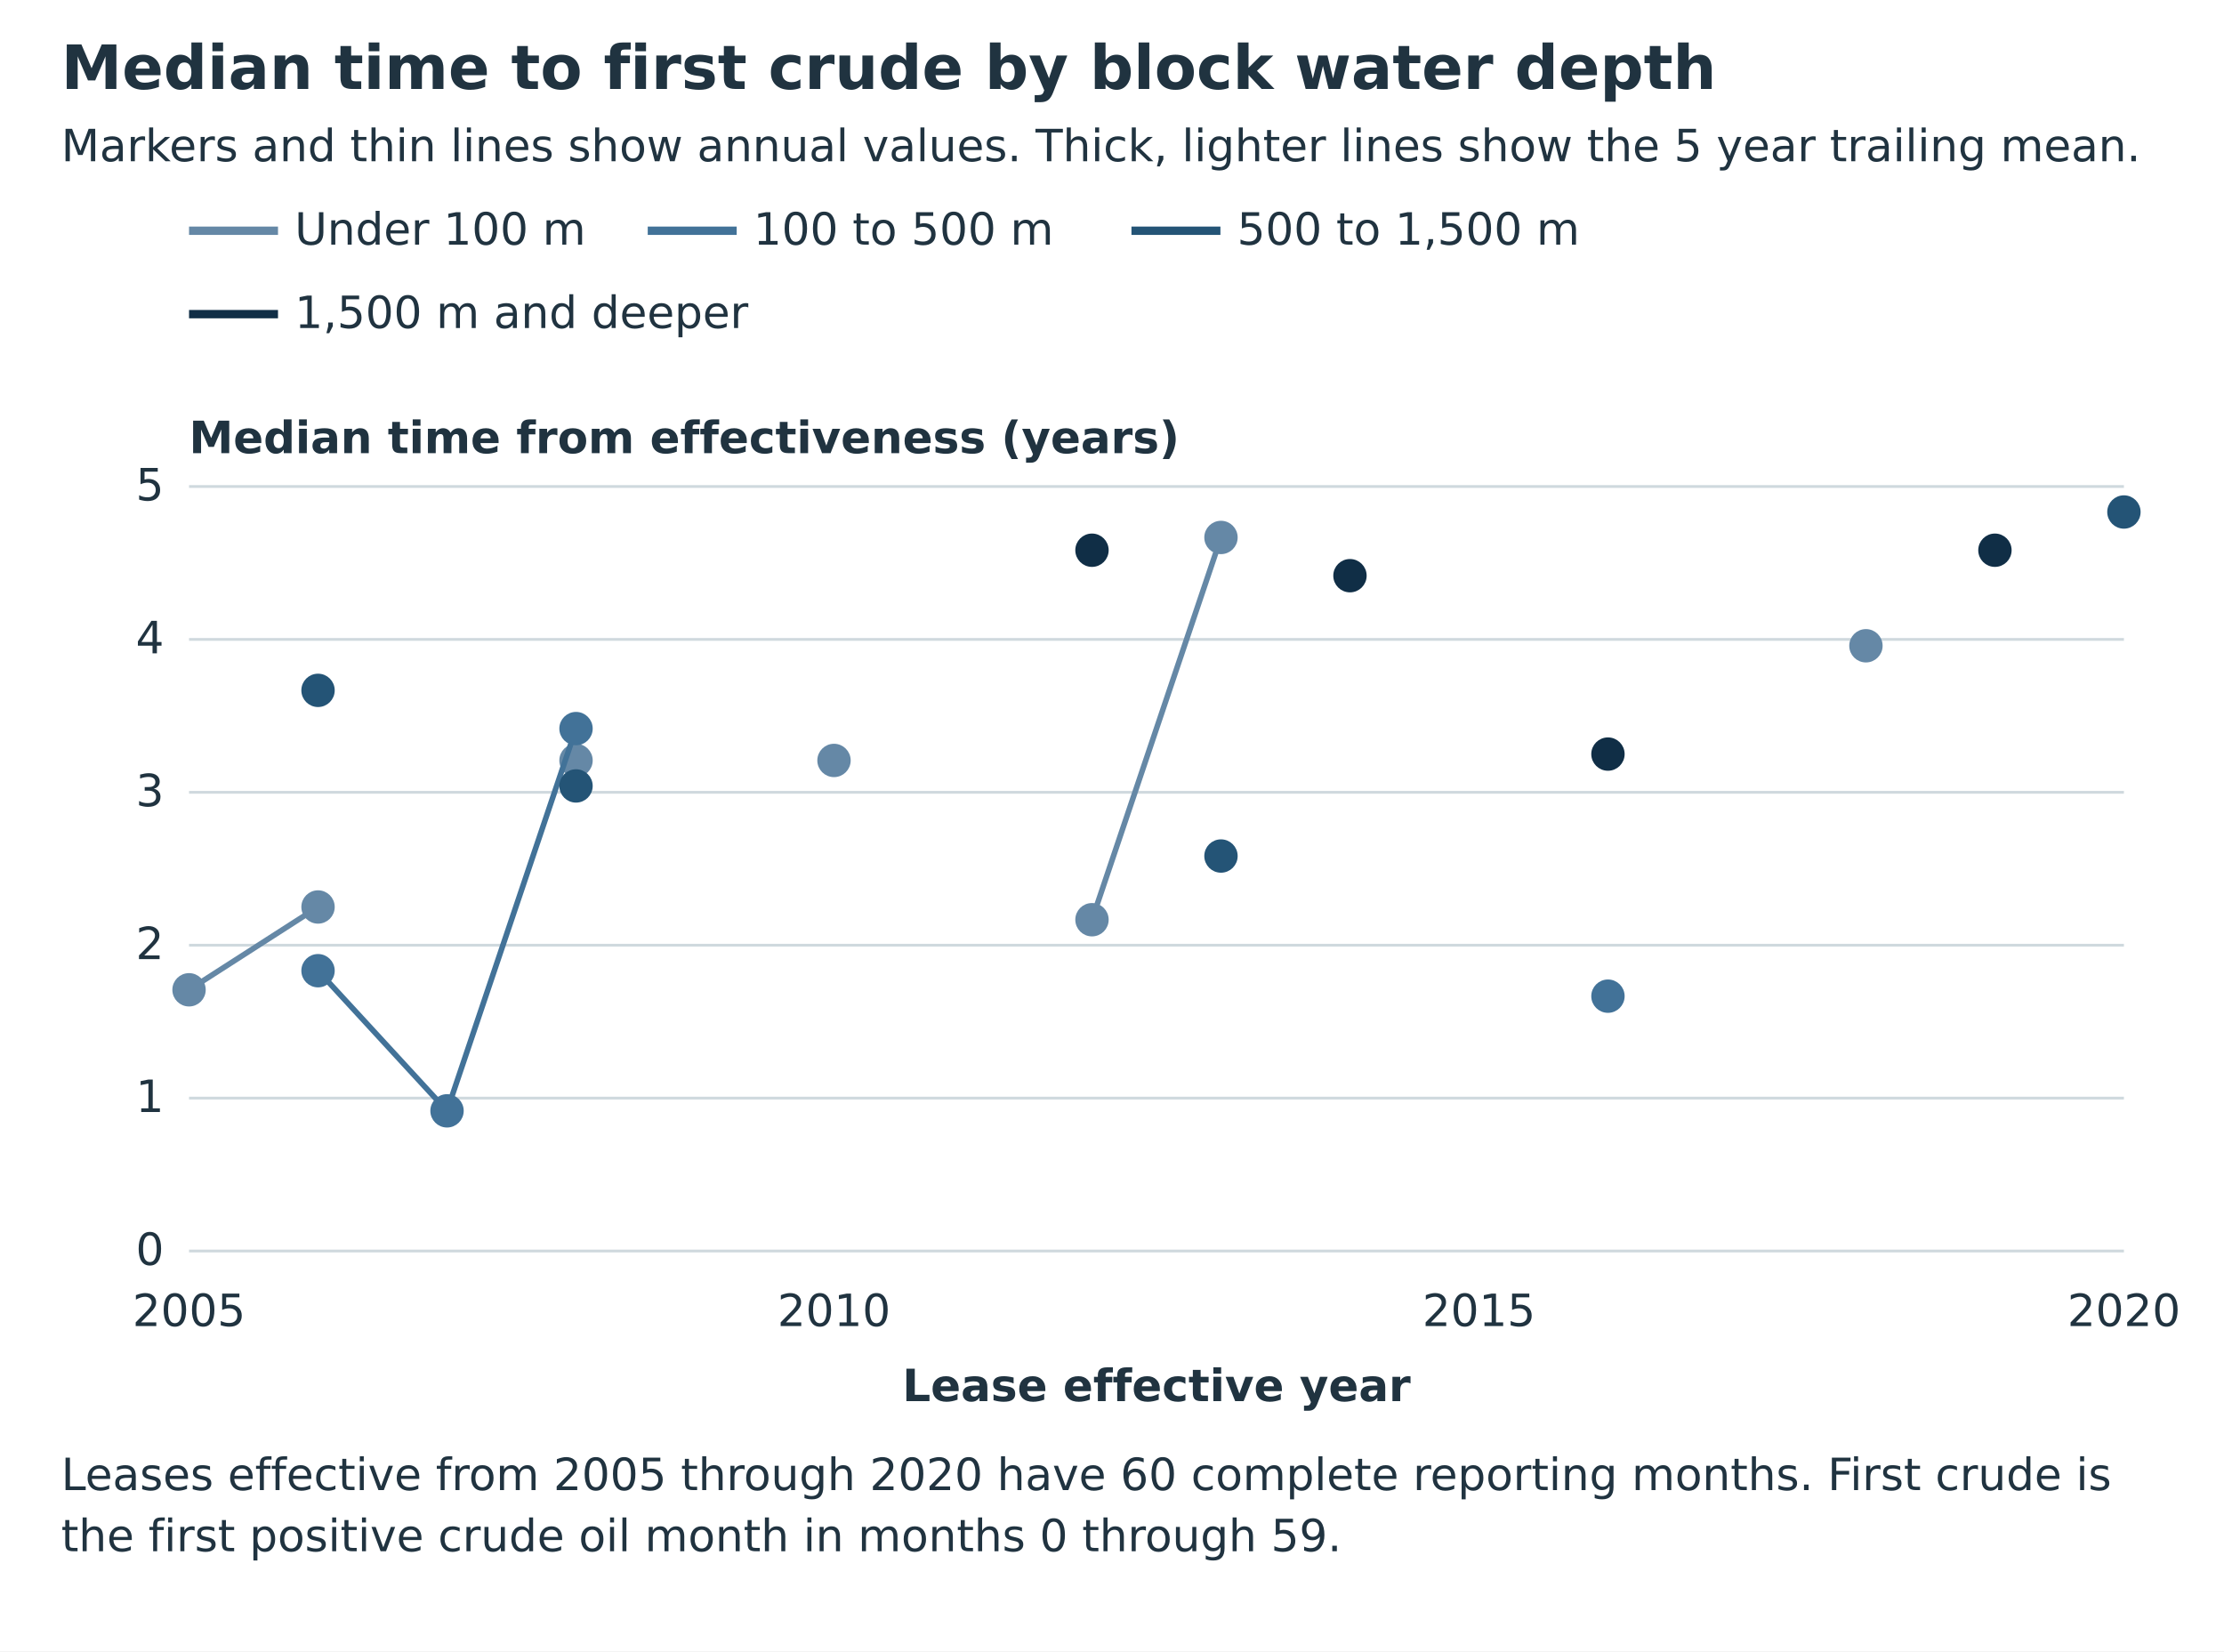
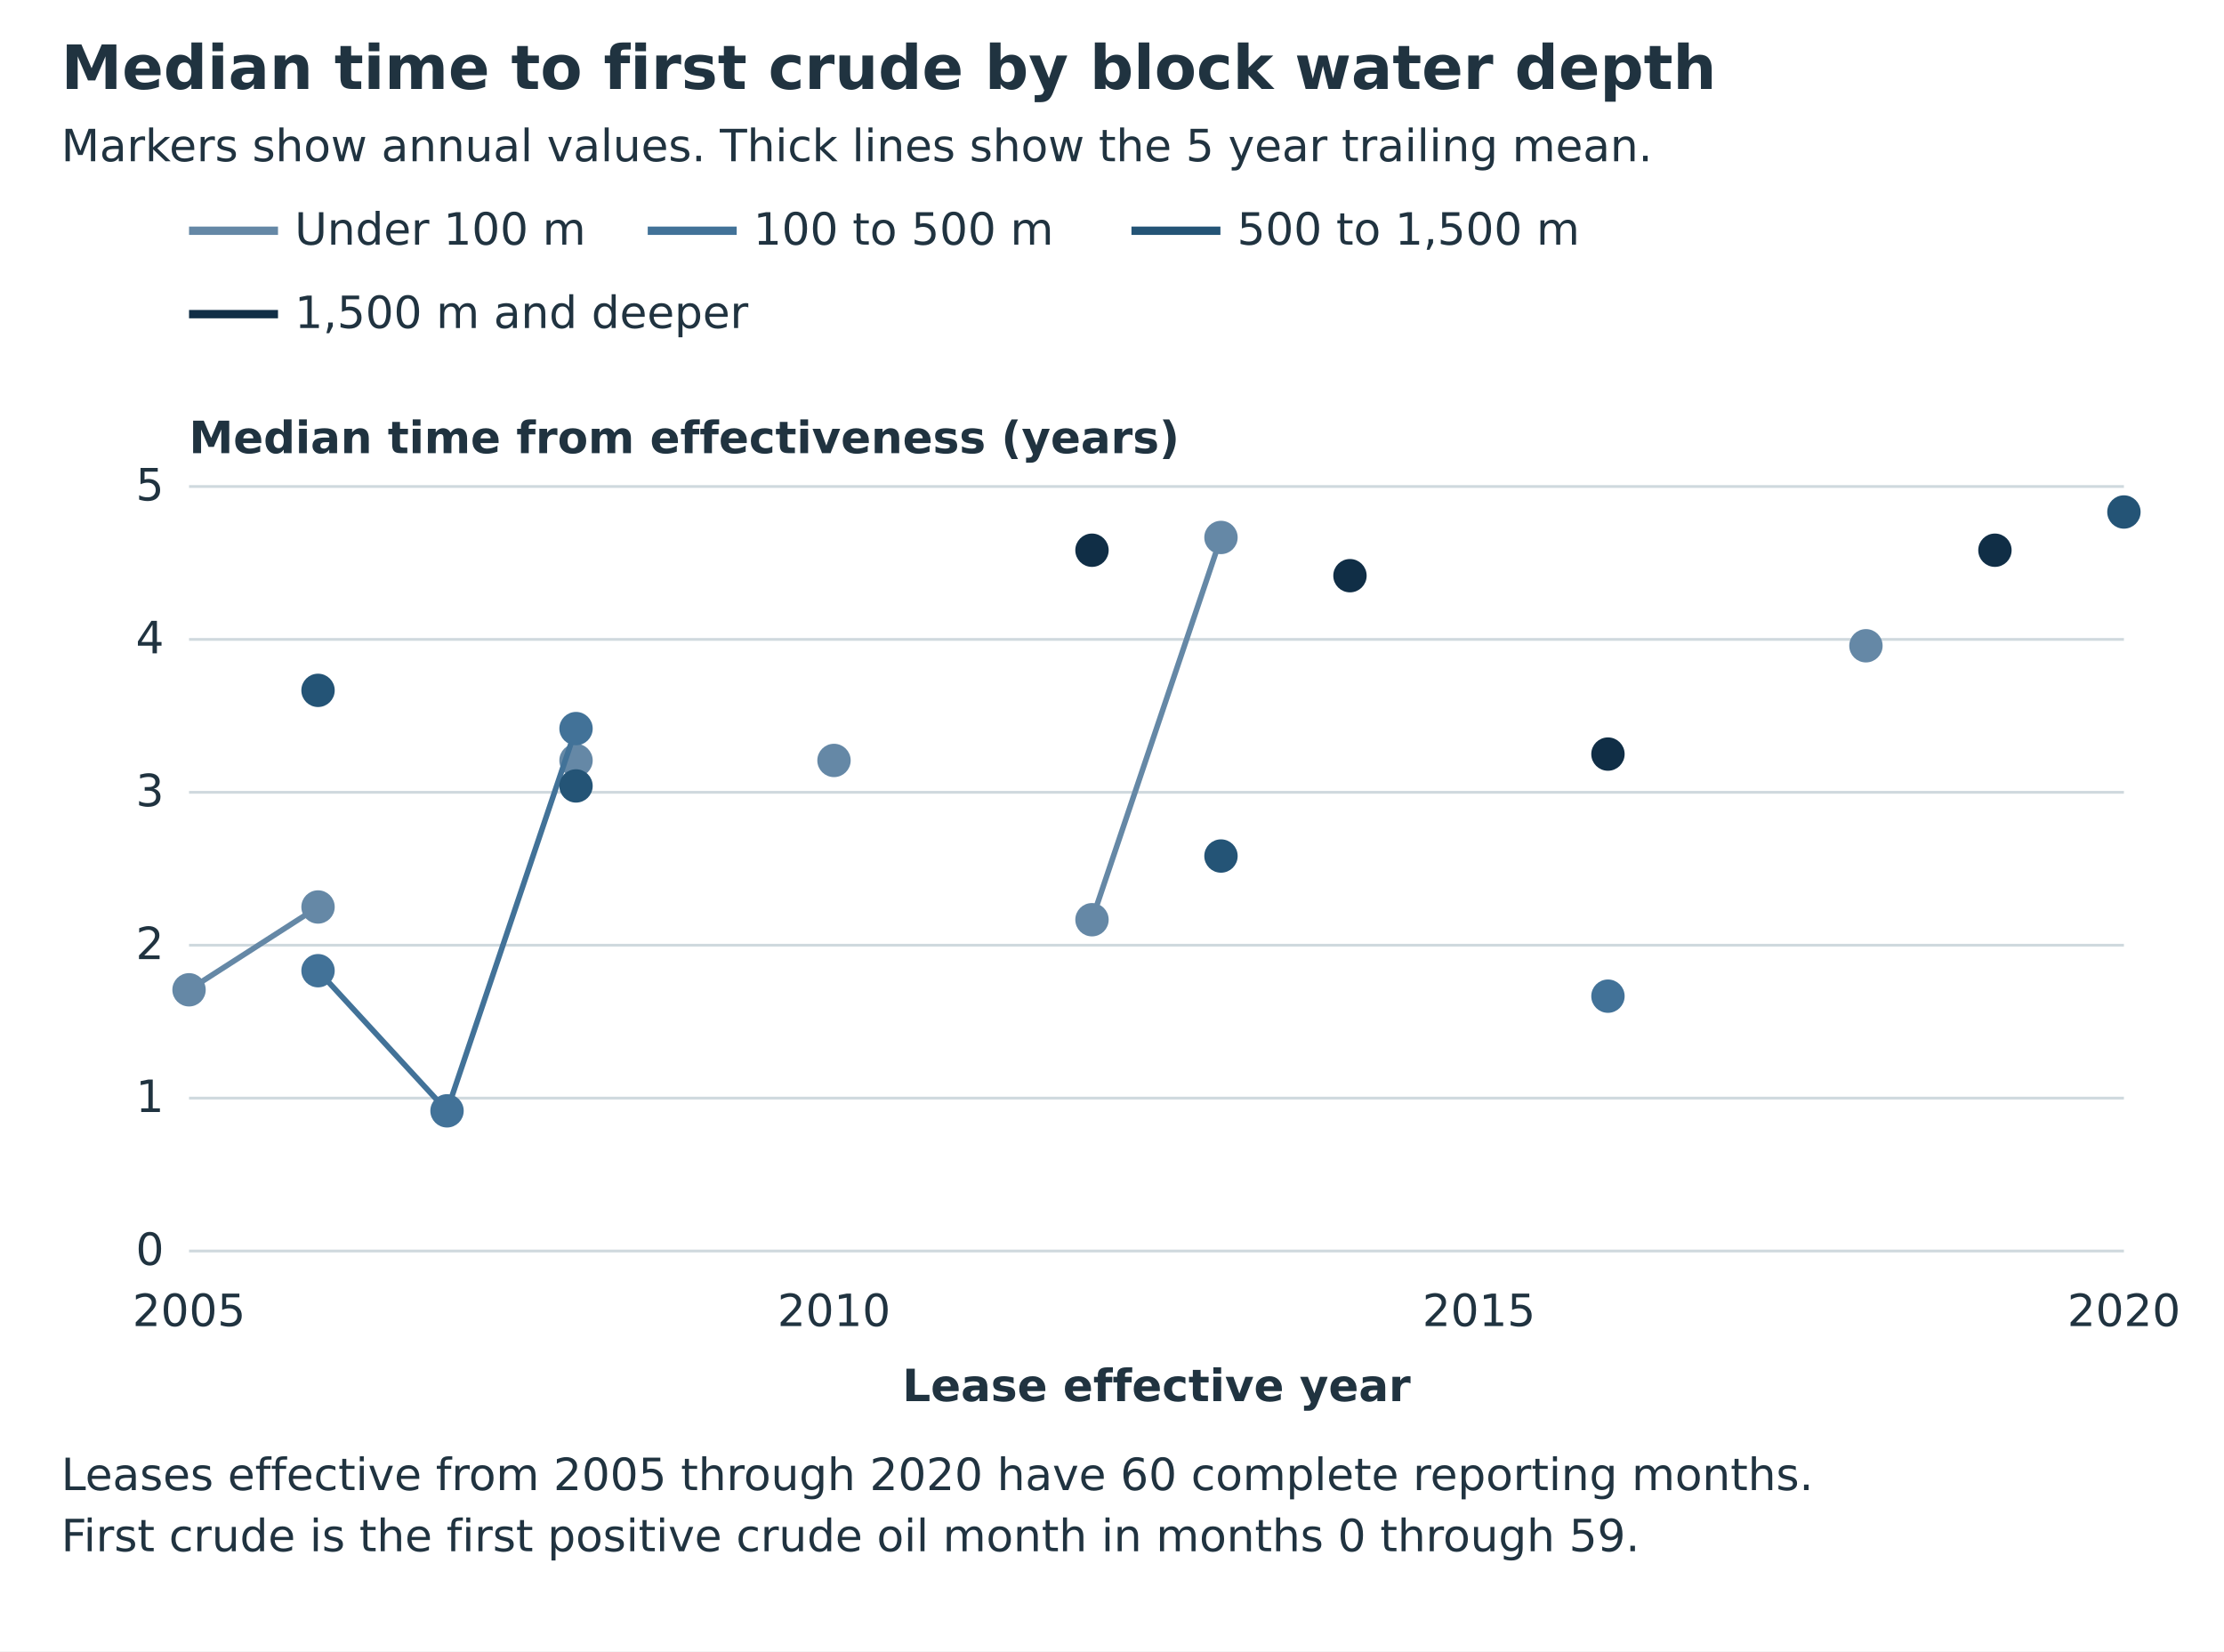
<svg xmlns="http://www.w3.org/2000/svg" role="img" aria-label="Median time to first crude by block water depth" font-family="'DejaVu Sans','Segoe UI',Arial,sans-serif" font-size="16" fill="#203340" width="800" height="594" viewBox="0 0 800 594">
  <rect width="800" height="594" fill="white" />
  <text x="22" y="32" font-size="22" font-weight="bold">Median time to first crude by block water depth</text>
-   <text x="22" y="58">Markers and thin lines show annual values. Thick, lighter lines show the 5 year trailing mean.</text>
+   <text x="22" y="58">Markers show annual values. Thick lines show the 5 year trailing mean.</text>
  <g data-legend="0">
    <rect x="62" y="70" height="27" width="154" fill="white" />
    <line x1="68" y1="83" x2="100" y2="83" stroke="#6588a6" stroke-width="3" />
    <text x="106" y="88">Under 100 m</text>
  </g>
  <g data-legend="1">
    <rect x="227" y="70" height="27" width="163" fill="white" />
    <line x1="233" y1="83" x2="265" y2="83" stroke="#427298" stroke-width="3" />
    <text x="271" y="88">100 to 500 m</text>
  </g>
  <g data-legend="2">
    <rect x="401" y="70" height="27" width="181" fill="white" />
    <line x1="407" y1="83" x2="439" y2="83" stroke="#245476" stroke-width="3" />
    <text x="445" y="88">500 to 1,500 m</text>
  </g>
  <g data-legend="3">
    <rect x="62" y="100" height="27" width="217" fill="white" />
    <line x1="68" y1="113" x2="100" y2="113" stroke="#102e46" stroke-width="3" />
    <text x="106" y="118">1,500 m and deeper</text>
  </g>
  <text x="68" y="163" font-weight="bold">Median time from effectiveness (years)</text>
  <line x1="68" x2="764" y1="450.0" y2="450.0" stroke="#cfd9de" />
  <text x="59" y="455.0" text-anchor="end">0</text>
  <line x1="68" x2="764" y1="395.0" y2="395.0" stroke="#cfd9de" />
  <text x="59" y="400.0" text-anchor="end">1</text>
  <line x1="68" x2="764" y1="340.0" y2="340.0" stroke="#cfd9de" />
  <text x="59" y="345.0" text-anchor="end">2</text>
  <line x1="68" x2="764" y1="285.0" y2="285.0" stroke="#cfd9de" />
  <text x="59" y="290.0" text-anchor="end">3</text>
  <line x1="68" x2="764" y1="230.0" y2="230.0" stroke="#cfd9de" />
  <text x="59" y="235.0" text-anchor="end">4</text>
  <line x1="68" x2="764" y1="175.0" y2="175.0" stroke="#cfd9de" />
  <text x="59" y="180.0" text-anchor="end">5</text>
  <text x="68.0" y="477" text-anchor="middle">2005</text>
  <text x="300.0" y="477" text-anchor="middle">2010</text>
  <text x="532.0" y="477" text-anchor="middle">2015</text>
  <text x="764.0" y="477" text-anchor="middle">2020</text>
  <text x="416.0" y="504" text-anchor="middle" font-weight="bold">Lease effective year</text>
  <g data-series="0" data-label="Under 100 m">
    <path d="M68.00,356.04l0,0 L114.40,326.25 M207.20,273.54l0,0 M300.00,273.54l0,0 M392.80,330.83l0,0 L439.20,193.33 M671.20,232.29l0,0" fill="none" stroke="#6588a6" stroke-width="2" stroke-linecap="round" class="annual" />
    <circle cx="68.00" cy="356.04" r="5" stroke="#6588a6" stroke-width="2" fill="#6588a6" data-year="2005" />
    <circle cx="114.40" cy="326.25" r="5" stroke="#6588a6" stroke-width="2" fill="#6588a6" data-year="2006" />
    <circle cx="207.20" cy="273.54" r="5" stroke="#6588a6" stroke-width="2" fill="#6588a6" data-year="2008" />
    <circle cx="300.00" cy="273.54" r="5" stroke="#6588a6" stroke-width="2" fill="#6588a6" data-year="2010" />
    <circle cx="392.80" cy="330.83" r="5" stroke="#6588a6" stroke-width="2" fill="#6588a6" data-year="2012" />
    <circle cx="439.20" cy="193.33" r="5" stroke="#6588a6" stroke-width="2" fill="#6588a6" data-year="2013" />
    <circle cx="671.20" cy="232.29" r="5" stroke="#6588a6" stroke-width="2" fill="#6588a6" data-year="2018" />
  </g>
  <g data-series="1" data-label="100 to 500 m">
    <path d="M114.40,349.17l0,0 L160.80,399.58 L207.20,262.08 M578.40,358.33l0,0" fill="none" stroke="#427298" stroke-width="2" stroke-linecap="round" class="annual" />
    <circle cx="114.40" cy="349.17" r="5" stroke="#427298" stroke-width="2" fill="#427298" data-year="2006" />
    <circle cx="160.80" cy="399.58" r="5" stroke="#427298" stroke-width="2" fill="#427298" data-year="2007" />
    <circle cx="207.20" cy="262.08" r="5" stroke="#427298" stroke-width="2" fill="#427298" data-year="2008" />
    <circle cx="578.40" cy="358.33" r="5" stroke="#427298" stroke-width="2" fill="#427298" data-year="2016" />
  </g>
  <g data-series="2" data-label="500 to 1,500 m">
    <path d="M114.40,248.33l0,0 M207.20,282.71l0,0 M439.20,307.92l0,0 M764.00,184.17l0,0" fill="none" stroke="#245476" stroke-width="2" stroke-linecap="round" class="annual" />
    <circle cx="114.40" cy="248.33" r="5" stroke="#245476" stroke-width="2" fill="#245476" data-year="2006" />
    <circle cx="207.20" cy="282.71" r="5" stroke="#245476" stroke-width="2" fill="#245476" data-year="2008" />
    <circle cx="439.20" cy="307.92" r="5" stroke="#245476" stroke-width="2" fill="#245476" data-year="2013" />
    <circle cx="764.00" cy="184.17" r="5" stroke="#245476" stroke-width="2" fill="#245476" data-year="2020" />
  </g>
  <g data-series="3" data-label="1,500 m and deeper">
    <path d="M392.80,197.92l0,0 M485.60,207.08l0,0 M578.40,271.25l0,0 M717.60,197.92l0,0" fill="none" stroke="#102e46" stroke-width="2" stroke-linecap="round" class="annual" />
    <circle cx="392.80" cy="197.92" r="5" stroke="#102e46" stroke-width="2" fill="#102e46" data-year="2012" />
    <circle cx="485.60" cy="207.08" r="5" stroke="#102e46" stroke-width="2" fill="#102e46" data-year="2014" />
    <circle cx="578.40" cy="271.25" r="5" stroke="#102e46" stroke-width="2" fill="#102e46" data-year="2016" />
    <circle cx="717.60" cy="197.92" r="5" stroke="#102e46" stroke-width="2" fill="#102e46" data-year="2019" />
  </g>
-   <text x="22" y="536">Leases effective from 2005 through 2020 have 60 complete reporting months. First crude is</text>
-   <text x="22" y="558">the first positive crude oil month in months 0 through 59.</text>
+   <text x="22" y="536">Leases effective from 2005 through 2020 have 60 complete reporting months.</text>
+   <text x="22" y="558">First crude is the first positive crude oil month in months 0 through 59.</text>
</svg>
